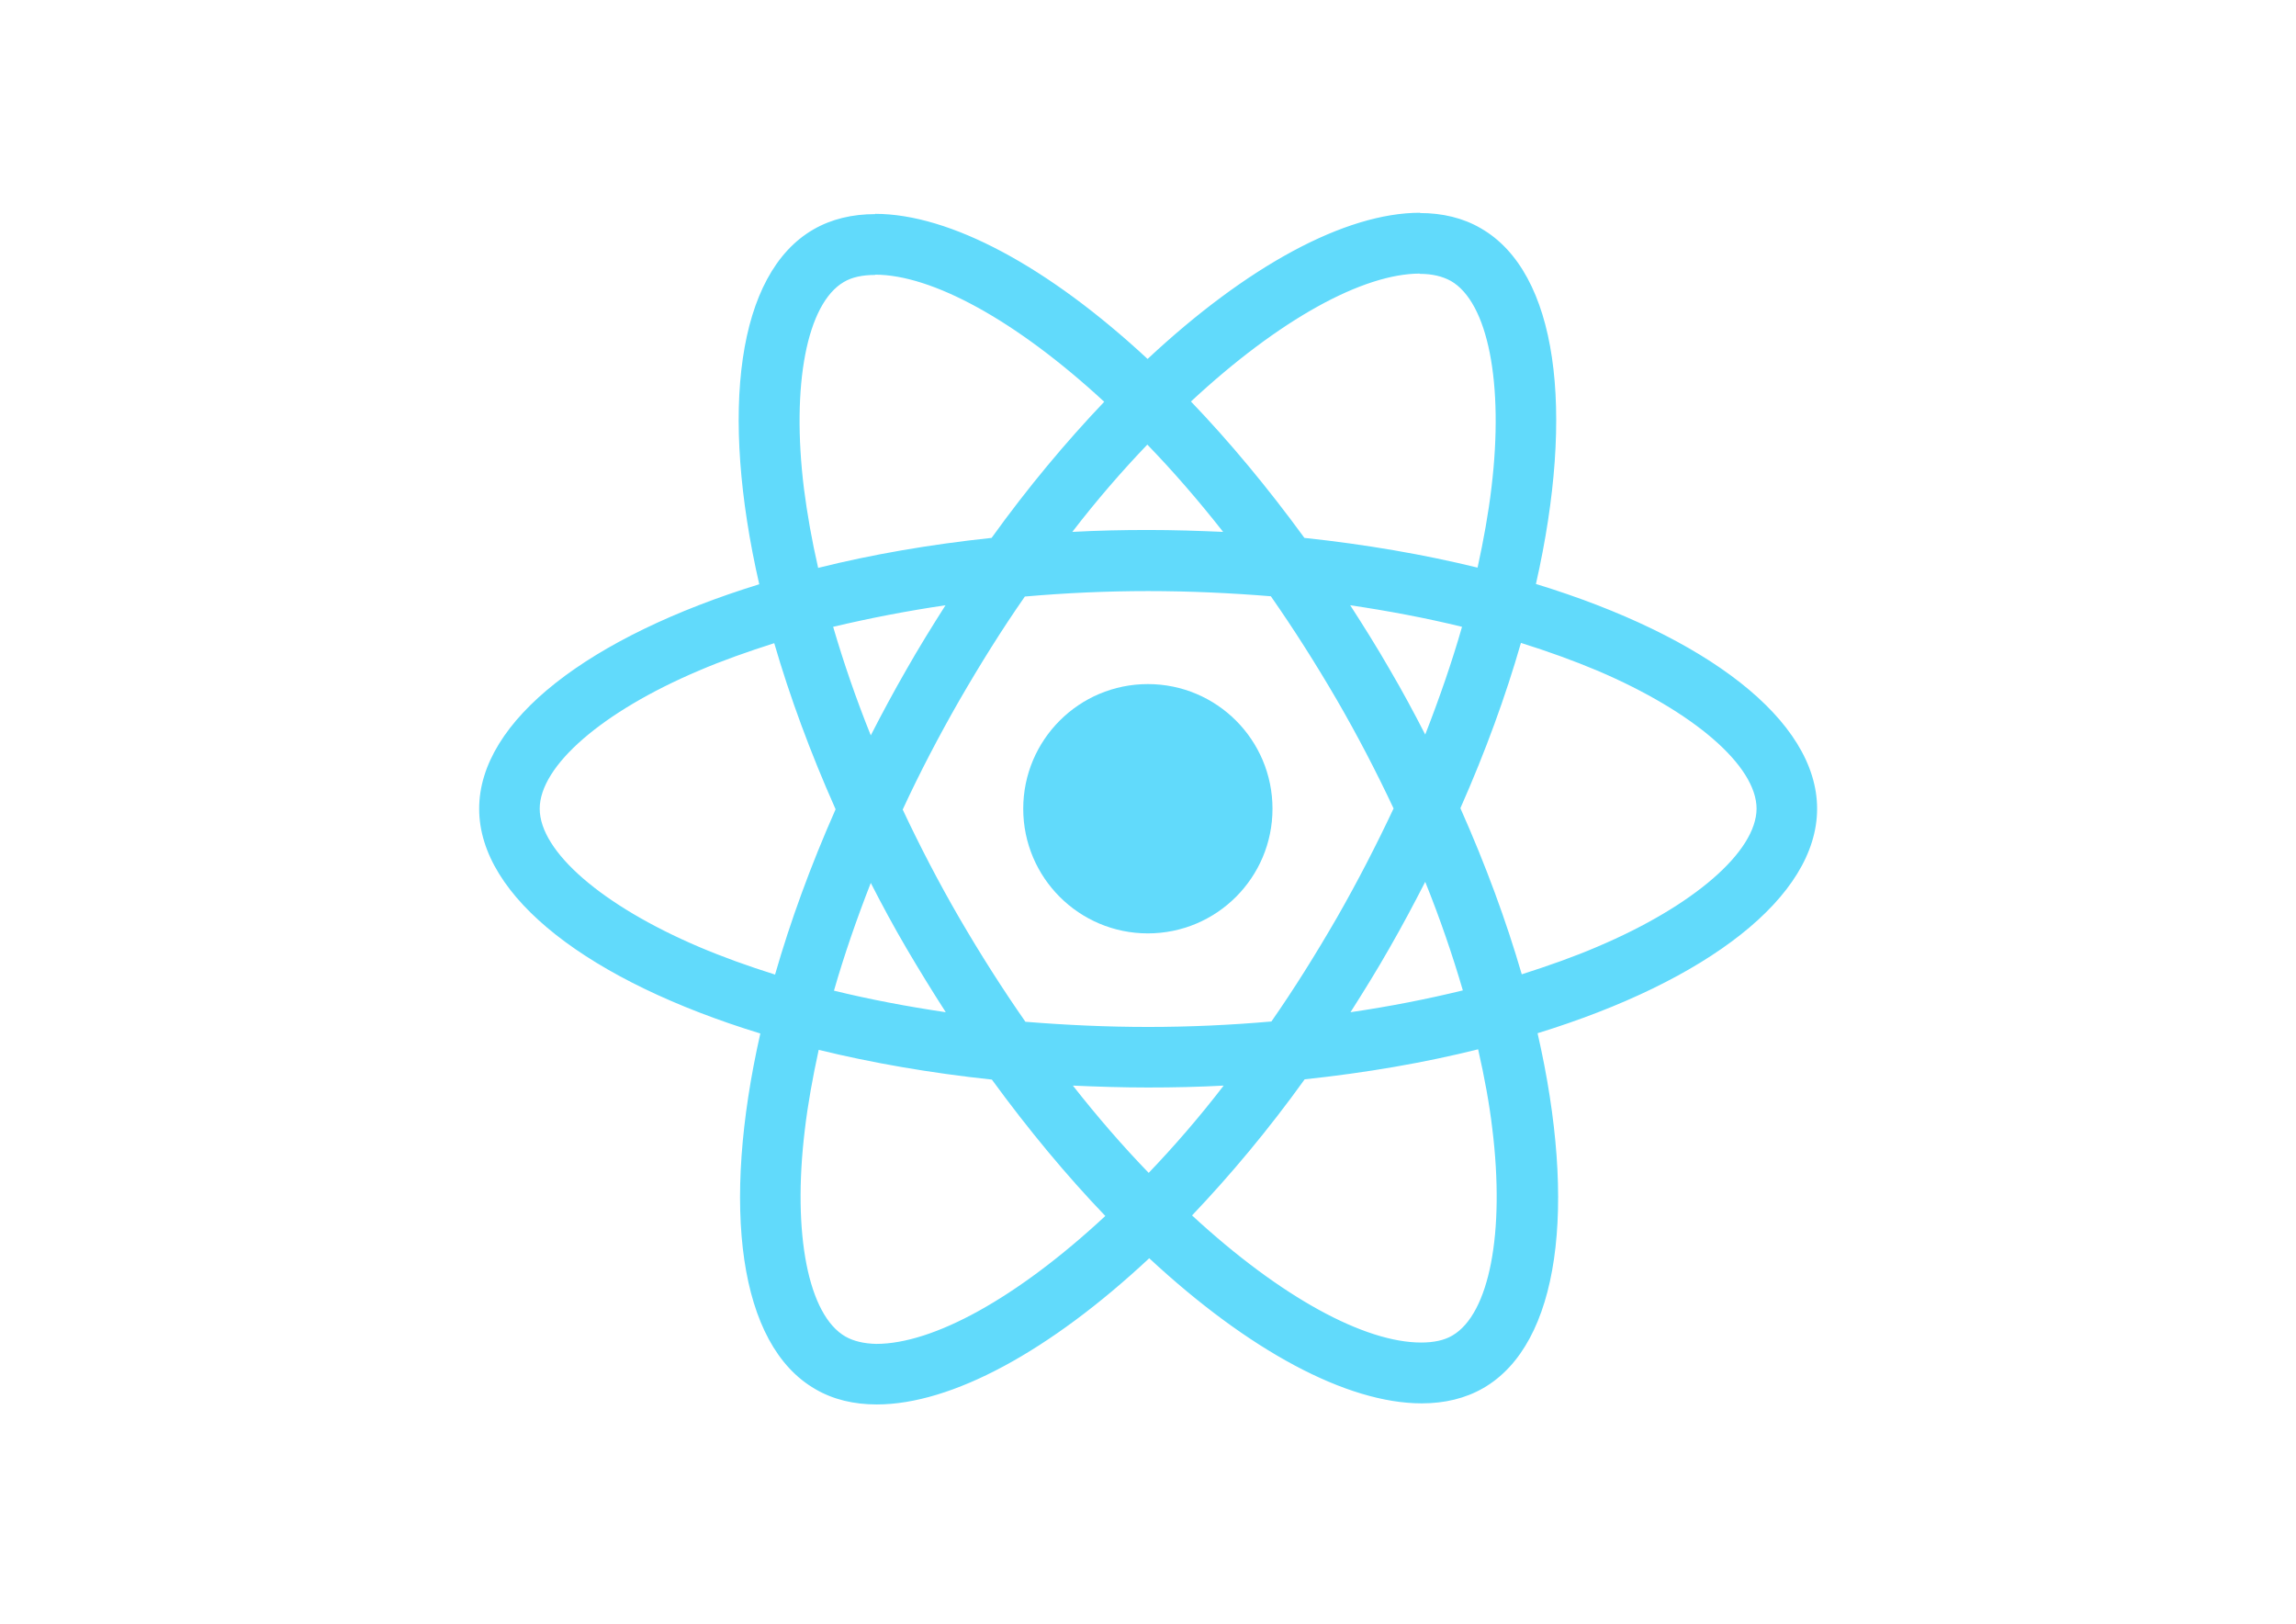
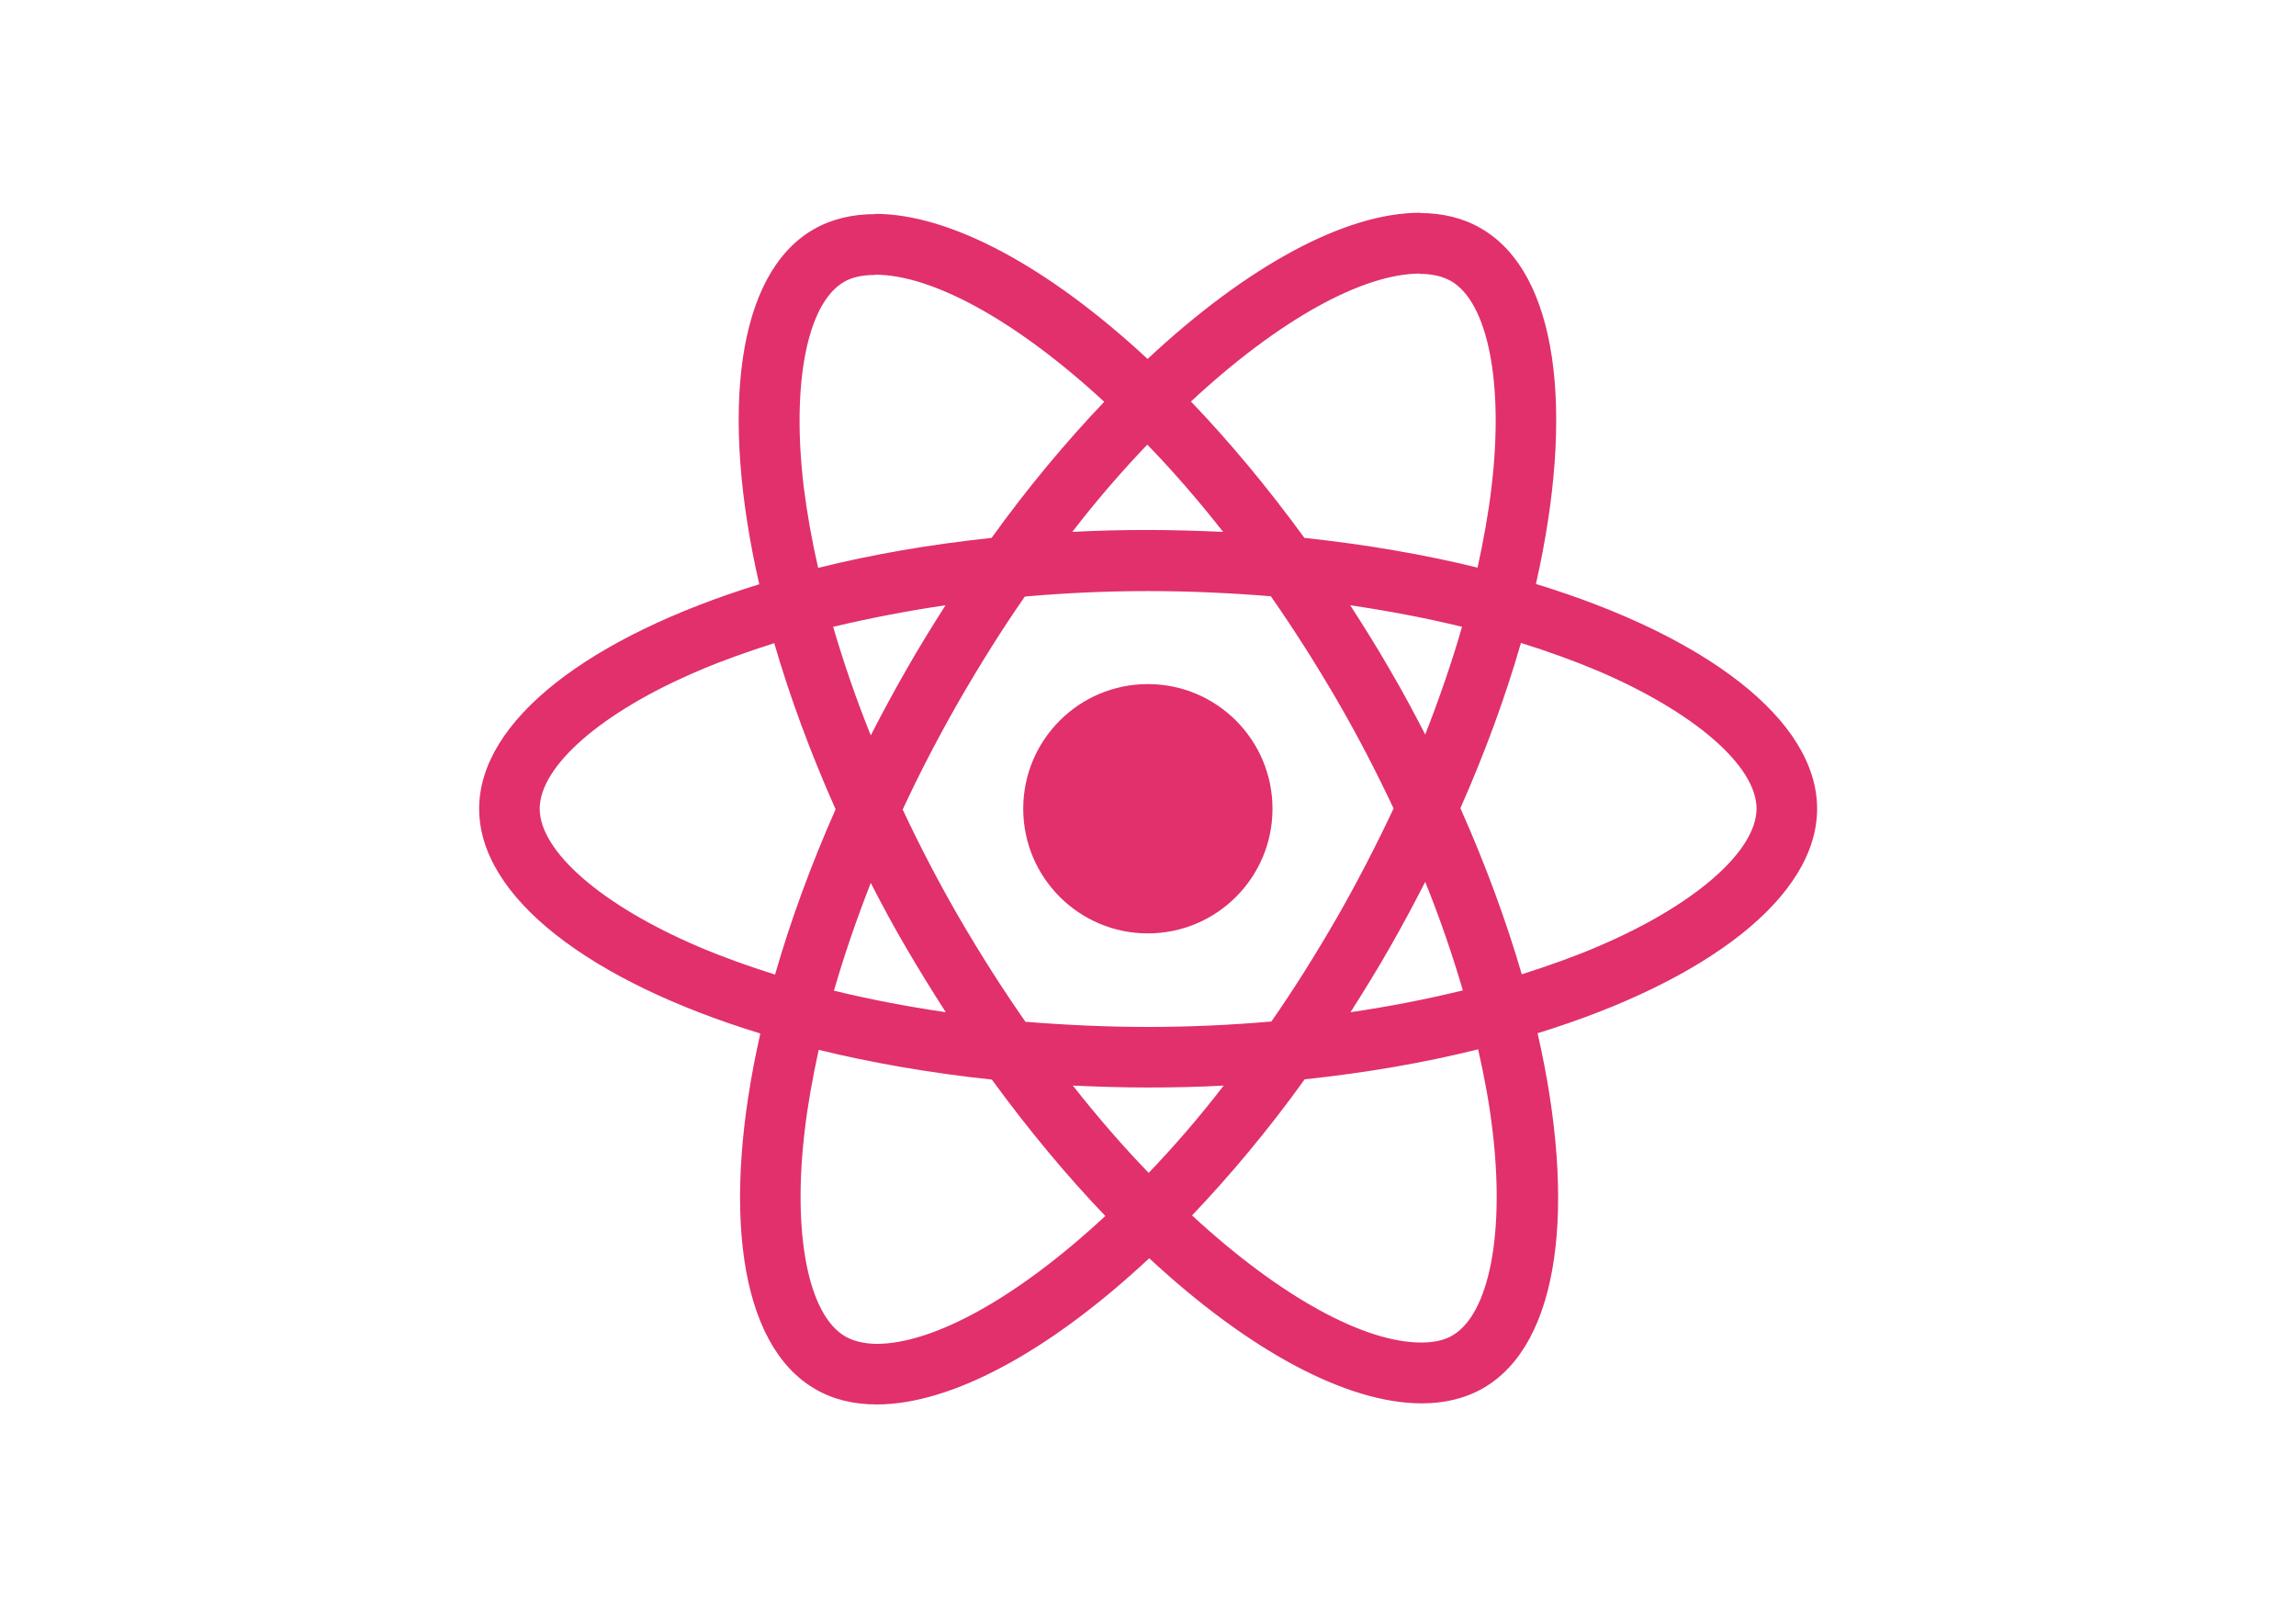
<svg xmlns="http://www.w3.org/2000/svg" viewBox="0 0 841.9 595.3">
-   <g fill="#61DAFB">
+   <g fill="#e1306c">
    <path d="M666.3 296.5c0-32.5-40.7-63.3-103.1-82.4 14.4-63.6 8-114.2-20.2-130.4-6.5-3.8-14.1-5.6-22.4-5.6v22.3c4.6 0 8.3.9 11.4 2.6 13.6 7.8 19.5 37.5 14.9 75.7-1.1 9.4-2.9 19.3-5.1 29.4-19.6-4.8-41-8.5-63.5-10.9-13.5-18.5-27.5-35.3-41.6-50 32.6-30.3 63.2-46.9 84-46.9V78c-27.5 0-63.5 19.6-99.9 53.6-36.4-33.8-72.4-53.2-99.9-53.2v22.3c20.7 0 51.4 16.5 84 46.6-14 14.7-28 31.4-41.3 49.9-22.6 2.4-44 6.1-63.6 11-2.3-10-4-19.7-5.2-29-4.7-38.2 1.1-67.9 14.6-75.8 3-1.8 6.9-2.6 11.5-2.6V78.5c-8.4 0-16 1.8-22.6 5.6-28.1 16.2-34.4 66.7-19.9 130.1-62.2 19.2-102.7 49.9-102.7 82.3 0 32.5 40.7 63.3 103.1 82.4-14.4 63.6-8 114.2 20.2 130.4 6.5 3.8 14.1 5.6 22.5 5.6 27.5 0 63.5-19.6 99.9-53.6 36.4 33.8 72.4 53.2 99.9 53.2 8.4 0 16-1.8 22.6-5.6 28.1-16.2 34.4-66.7 19.9-130.1 62-19.1 102.5-49.9 102.5-82.3zm-130.2-66.7c-3.7 12.9-8.3 26.2-13.5 39.5-4.1-8-8.4-16-13.1-24-4.6-8-9.5-15.8-14.4-23.4 14.2 2.1 27.9 4.7 41 7.9zm-45.8 106.5c-7.8 13.5-15.8 26.3-24.1 38.2-14.9 1.3-30 2-45.2 2-15.1 0-30.2-.7-45-1.9-8.3-11.9-16.4-24.6-24.2-38-7.6-13.1-14.5-26.4-20.8-39.8 6.2-13.4 13.2-26.8 20.7-39.9 7.8-13.5 15.8-26.3 24.1-38.2 14.9-1.3 30-2 45.2-2 15.1 0 30.2.7 45 1.9 8.3 11.9 16.4 24.6 24.2 38 7.6 13.1 14.5 26.4 20.8 39.8-6.3 13.4-13.2 26.8-20.7 39.9zm32.3-13c5.4 13.4 10 26.8 13.8 39.8-13.1 3.2-26.9 5.9-41.2 8 4.9-7.7 9.8-15.6 14.4-23.7 4.6-8 8.9-16.1 13-24.1zM421.2 430c-9.3-9.6-18.6-20.3-27.8-32 9 .4 18.2.7 27.5.7 9.4 0 18.7-.2 27.8-.7-9 11.7-18.3 22.4-27.5 32zm-74.4-58.9c-14.2-2.1-27.9-4.7-41-7.9 3.7-12.9 8.3-26.2 13.5-39.5 4.1 8 8.4 16 13.1 24 4.7 8 9.5 15.8 14.4 23.4zM420.7 163c9.3 9.6 18.6 20.3 27.8 32-9-.4-18.2-.7-27.5-.7-9.4 0-18.7.2-27.8.7 9-11.7 18.3-22.4 27.5-32zm-74 58.9c-4.9 7.7-9.8 15.6-14.4 23.7-4.6 8-8.9 16-13 24-5.4-13.4-10-26.8-13.8-39.8 13.1-3.1 26.9-5.8 41.2-7.9zm-90.5 125.2c-35.4-15.1-58.3-34.9-58.3-50.6 0-15.7 22.9-35.6 58.3-50.6 8.6-3.7 18-7 27.7-10.1 5.7 19.6 13.2 40 22.5 60.9-9.2 20.8-16.6 41.1-22.2 60.6-9.9-3.1-19.3-6.5-28-10.2zM310 490c-13.6-7.8-19.5-37.5-14.9-75.7 1.1-9.4 2.9-19.3 5.1-29.4 19.6 4.8 41 8.5 63.5 10.9 13.5 18.5 27.5 35.3 41.6 50-32.6 30.3-63.2 46.9-84 46.9-4.5-.1-8.3-1-11.3-2.7zm237.2-76.2c4.7 38.2-1.1 67.9-14.6 75.8-3 1.8-6.9 2.6-11.5 2.6-20.7 0-51.4-16.5-84-46.6 14-14.7 28-31.4 41.3-49.9 22.6-2.4 44-6.1 63.6-11 2.3 10.1 4.1 19.8 5.2 29.1zm38.5-66.7c-8.6 3.7-18 7-27.7 10.1-5.7-19.6-13.2-40-22.5-60.9 9.2-20.8 16.6-41.1 22.2-60.6 9.9 3.1 19.3 6.5 28.1 10.2 35.4 15.1 58.3 34.9 58.3 50.6-.1 15.7-23 35.6-58.4 50.6zM320.8 78.4z" />
    <circle cx="420.9" cy="296.5" r="45.7" />
    <path d="M520.5 78.1z" />
  </g>
</svg>
